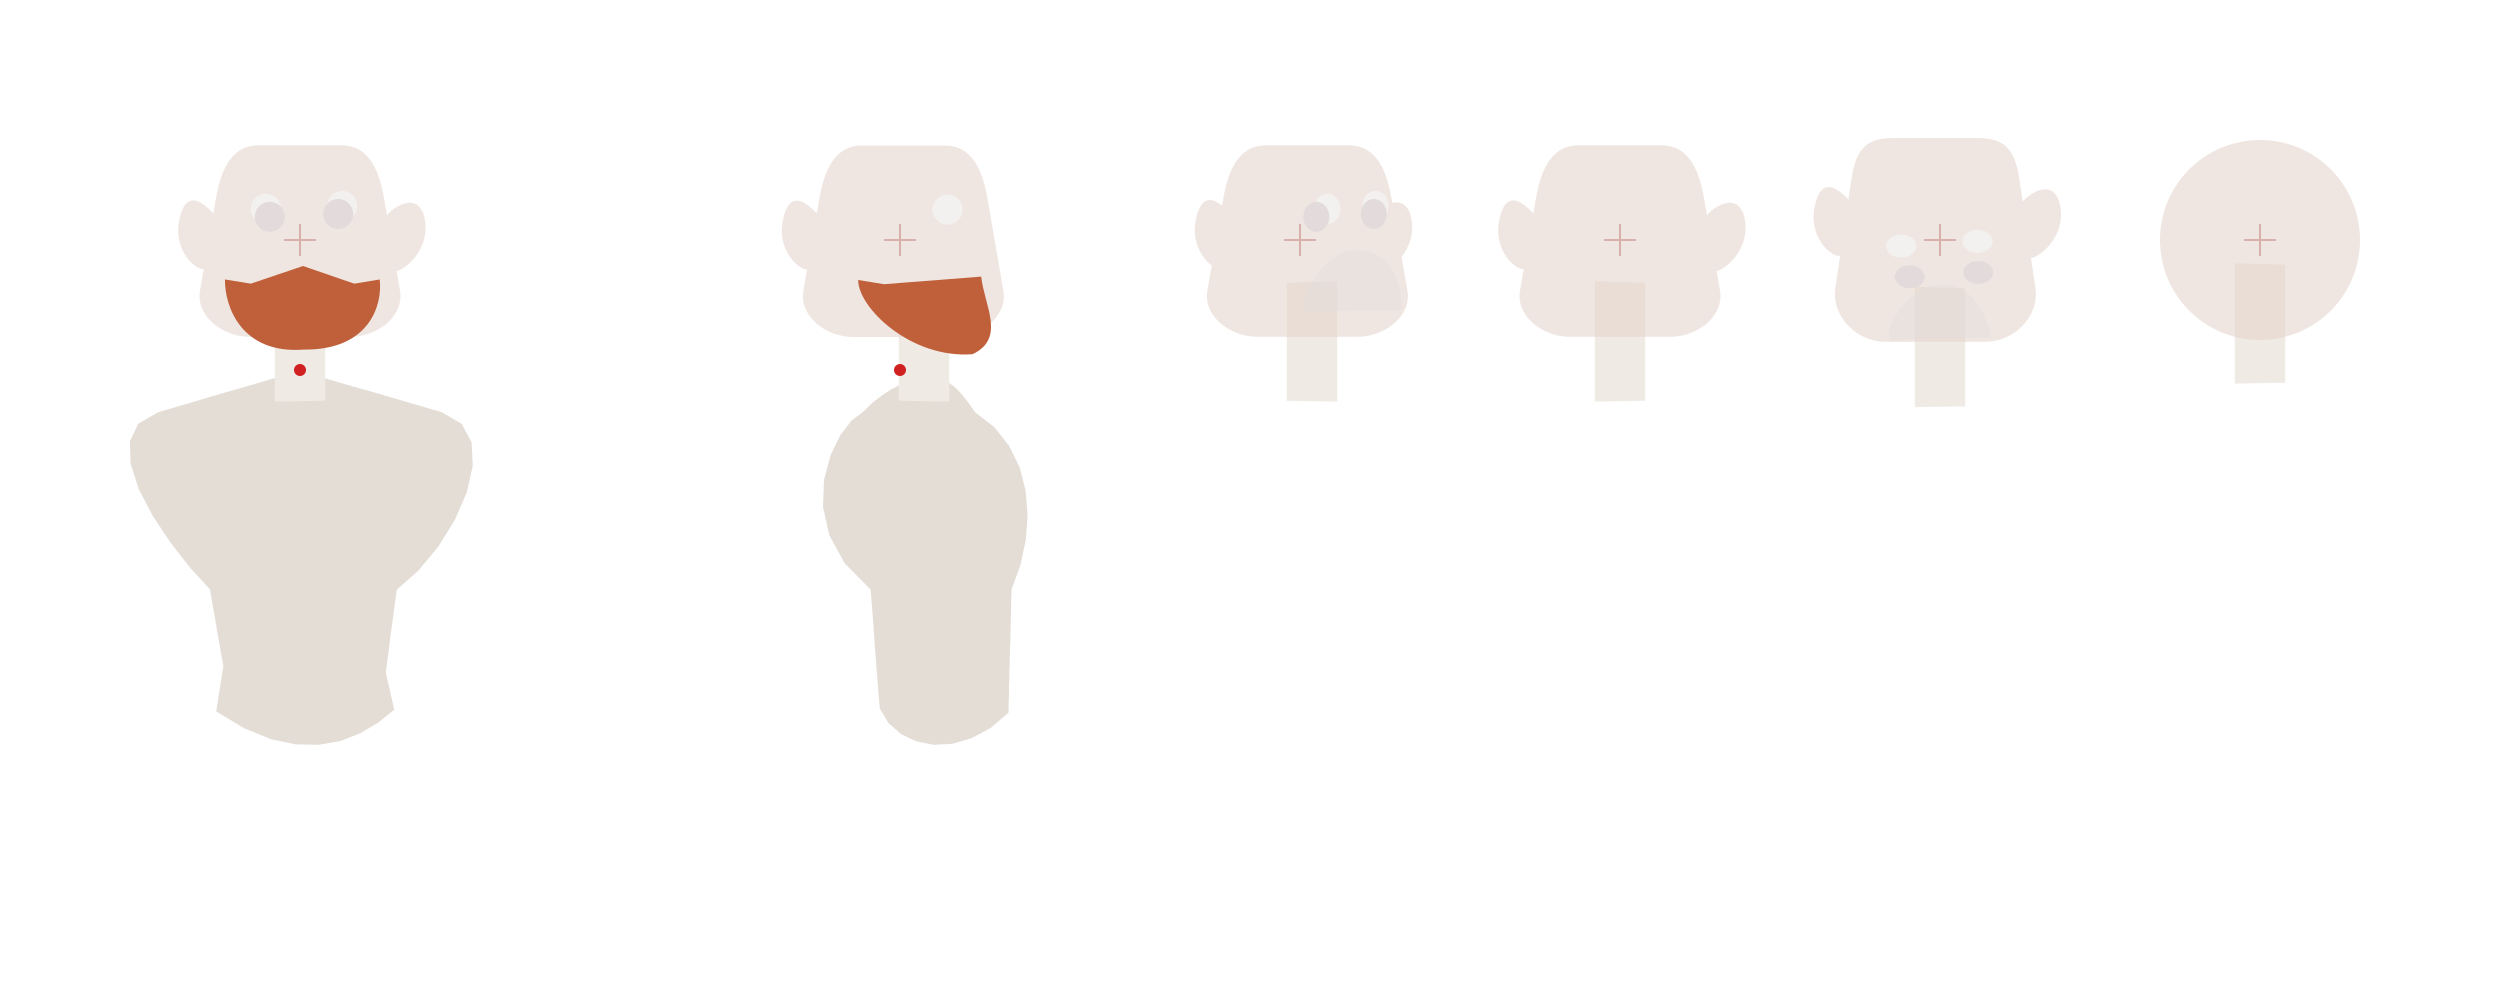
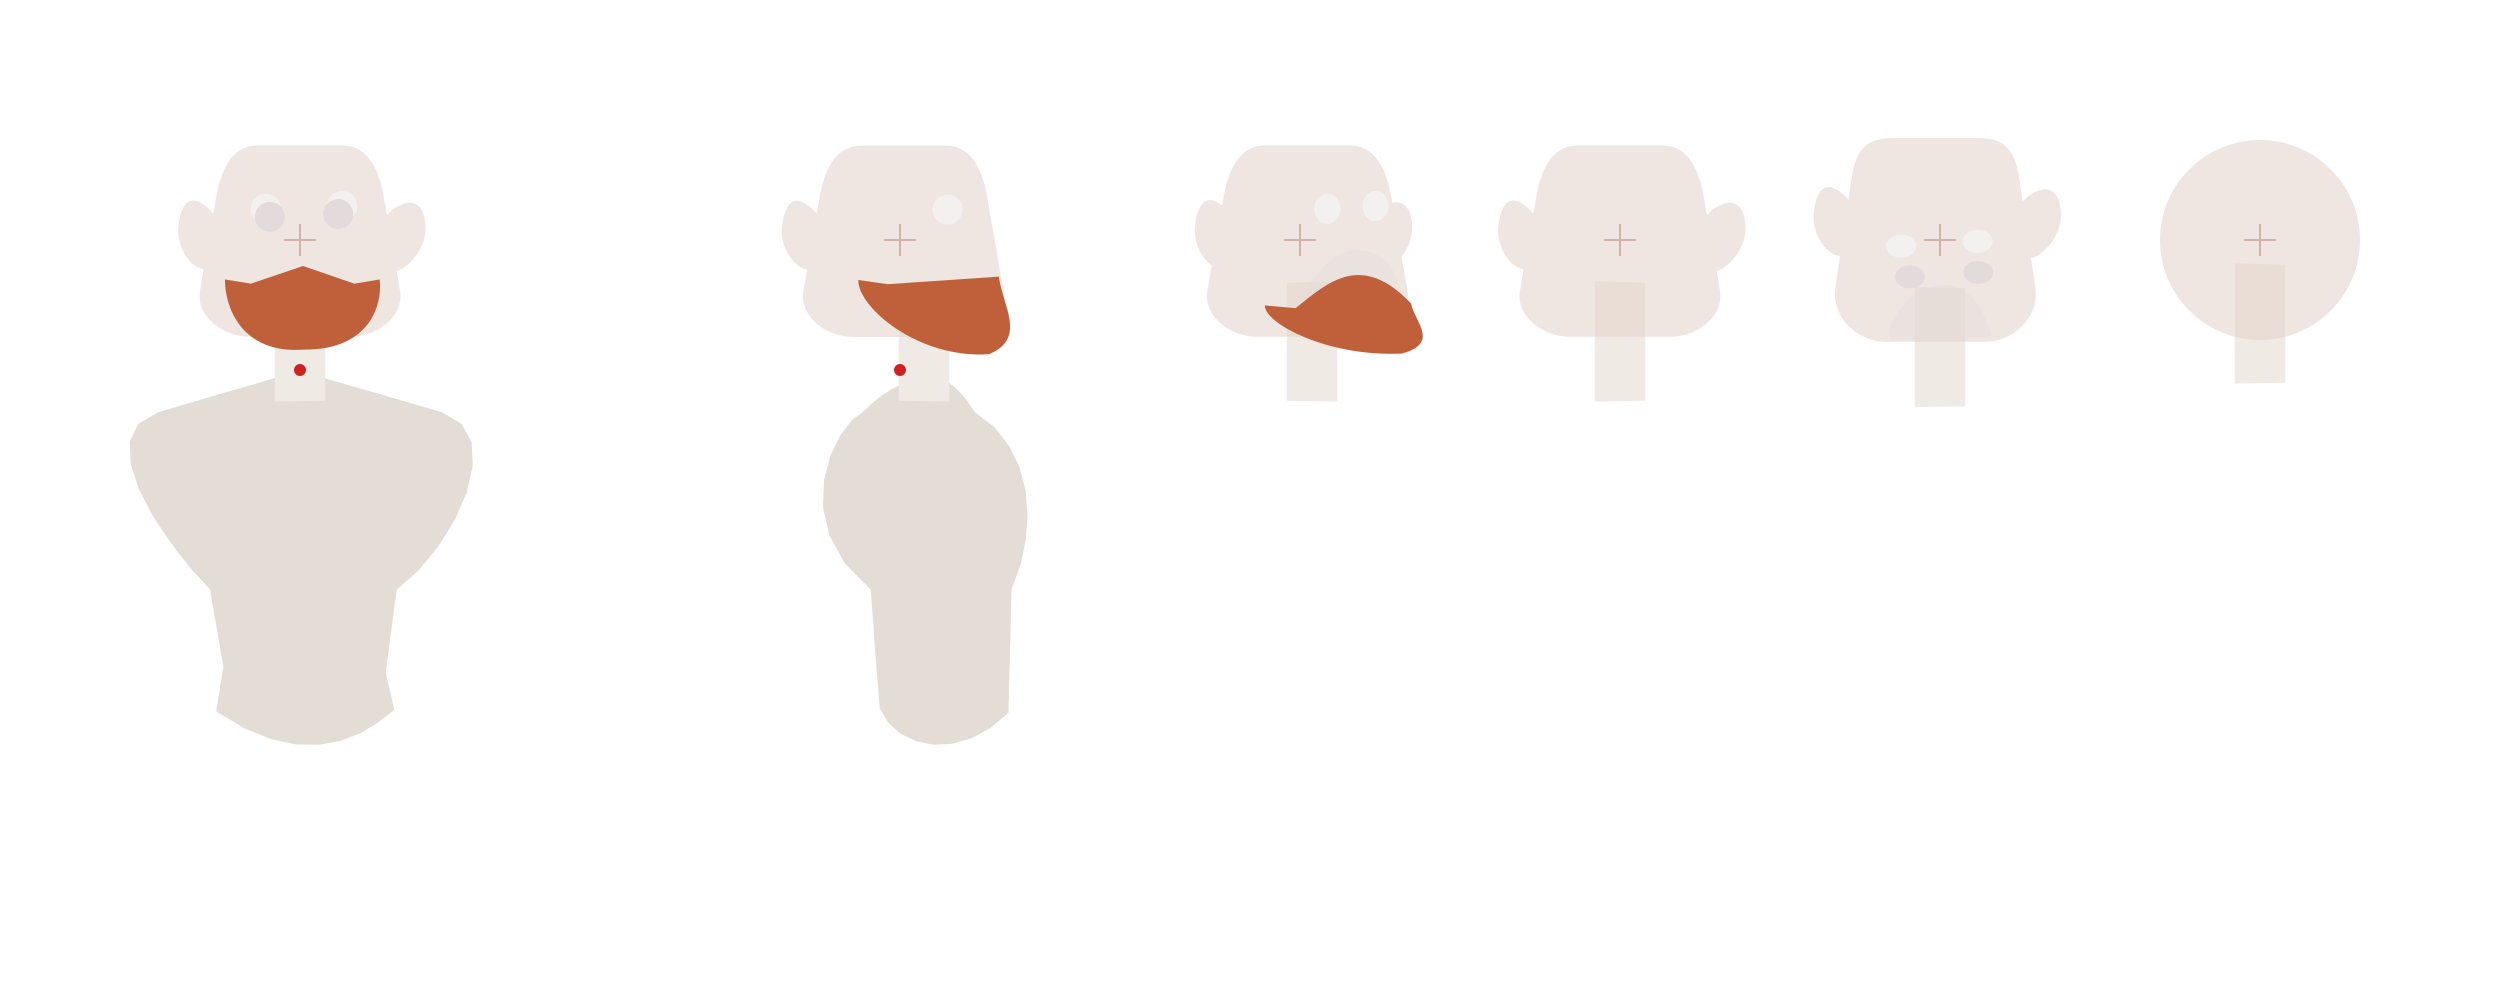
- <svg xmlns="http://www.w3.org/2000/svg" width="2500" height="1000" viewBox="-1.5 -1.2 12.5 5">
-   <g>
-     <g opacity="0.7">
-       <path d="M-0.709 0.861L-0.621 0.835L-0.532 0.809L-0.444 0.783L-0.356 0.757L-0.268 0.732L-0.18 0.706L-0.092 0.68L-0.004 0.654L0.085 0.68L0.174 0.706L0.263 0.732L0.353 0.757L0.442 0.783L0.531 0.809L0.62 0.835L0.709 0.861L0.808 0.919L0.858 1.011L0.864 1.129L0.834 1.262L0.774 1.4L0.691 1.534L0.592 1.653L0.484 1.748L0.477 1.8L0.47 1.851L0.463 1.903L0.456 1.955L0.449 2.006L0.443 2.058L0.436 2.109L0.429 2.161L0.434 2.184L0.439 2.208L0.445 2.232L0.45 2.255L0.455 2.279L0.461 2.302L0.466 2.326L0.471 2.349L0.39 2.414L0.3 2.467L0.202 2.505L0.094 2.524L-0.021 2.522L-0.145 2.496L-0.278 2.442L-0.419 2.357L-0.415 2.329L-0.41 2.301L-0.406 2.272L-0.401 2.244L-0.397 2.216L-0.392 2.188L-0.388 2.16L-0.383 2.132L-0.392 2.084L-0.4 2.036L-0.409 1.987L-0.417 1.939L-0.425 1.891L-0.434 1.843L-0.442 1.795L-0.45 1.747L-0.549 1.639L-0.647 1.514L-0.736 1.38L-0.806 1.246L-0.847 1.119L-0.851 1.007L-0.808 0.918Z" fill="#d9cfc4" />
-       <path d="M-0.126 0.808L-0.126 0.733L-0.126 0.657L-0.126 0.582L-0.126 0.507L-0.126 0.432L-0.126 0.357L-0.126 0.282L-0.126 0.207L-0.095 0.207L-0.063 0.208L-0.032 0.209L0 0.21L0.032 0.211L0.063 0.212L0.095 0.213L0.126 0.214L0.126 0.287L0.126 0.361L0.126 0.435L0.126 0.509L0.126 0.582L0.126 0.656L0.126 0.73L0.126 0.804L0.095 0.804L0.063 0.805L0.032 0.805L0 0.806L-0.032 0.806L-0.063 0.807L-0.095 0.807Z" fill="#e8e1d9" />
-       <path d="M-0.08 0H0.08M0 -0.08V0.08" stroke="#b04040" stroke-width="0.01" fill="none" />
-       <g opacity="0.6">
-         <g>
-           <path style="fill:#d9c3b6;stroke-width:0.015;fill-opacity:1" d="m -0.21,-0.473 h 0.42 c 0.139,0 0.188,0.136 0.21,0.263 l 0.08,0.463 c 0.022,0.126 -0.111,0.231 -0.25,0.231 h -0.5 c -0.139,0 -0.272,-0.105 -0.25,-0.231 l 0.08,-0.463 c 0.022,-0.126 0.071,-0.263 0.21,-0.263 z" />
-           <path style="fill:#d9c3b6;fill-opacity:1;stroke-width:0.015" d="m -0.466,0.14 0.056,-0.253 c 4.656e-4,0.02 -0.152,-0.214 -0.195,0.02 -0.03,0.164 0.11,0.267 0.139,0.233 z" />
-           <path style="fill:#d9c3b6;fill-opacity:1;stroke-width:0.015" d="M 0.453,0.151 0.425,-0.09 C 0.385,-0.105 0.598,-0.298 0.626,-0.091 0.648,0.074 0.48,0.188 0.453,0.151 Z" />
+ <svg xmlns="http://www.w3.org/2000/svg" width="2500" height="1000" viewBox="-1.5 -1.2 12.5 5" version="1.1" id="svg3397">
+   <defs id="defs3401" />
+   <g id="g3197">
+     <g opacity="0.7" id="g3173">
+       <path d="M-0.709 0.861L-0.621 0.835L-0.532 0.809L-0.444 0.783L-0.356 0.757L-0.268 0.732L-0.18 0.706L-0.092 0.68L-0.004 0.654L0.085 0.68L0.174 0.706L0.263 0.732L0.353 0.757L0.442 0.783L0.531 0.809L0.62 0.835L0.709 0.861L0.808 0.919L0.858 1.011L0.864 1.129L0.834 1.262L0.774 1.4L0.691 1.534L0.592 1.653L0.484 1.748L0.477 1.8L0.47 1.851L0.463 1.903L0.456 1.955L0.449 2.006L0.443 2.058L0.436 2.109L0.429 2.161L0.434 2.184L0.439 2.208L0.445 2.232L0.45 2.255L0.455 2.279L0.461 2.302L0.466 2.326L0.471 2.349L0.39 2.414L0.3 2.467L0.202 2.505L0.094 2.524L-0.021 2.522L-0.145 2.496L-0.278 2.442L-0.419 2.357L-0.415 2.329L-0.41 2.301L-0.406 2.272L-0.401 2.244L-0.397 2.216L-0.392 2.188L-0.388 2.16L-0.383 2.132L-0.392 2.084L-0.4 2.036L-0.409 1.987L-0.417 1.939L-0.425 1.891L-0.434 1.843L-0.442 1.795L-0.45 1.747L-0.549 1.639L-0.647 1.514L-0.736 1.38L-0.806 1.246L-0.847 1.119L-0.851 1.007L-0.808 0.918Z" fill="#d9cfc4" id="path3151" />
+       <path d="M-0.126 0.808L-0.126 0.733L-0.126 0.657L-0.126 0.582L-0.126 0.507L-0.126 0.432L-0.126 0.357L-0.126 0.282L-0.126 0.207L-0.095 0.207L-0.063 0.208L-0.032 0.209L0 0.21L0.032 0.211L0.063 0.212L0.095 0.213L0.126 0.214L0.126 0.287L0.126 0.361L0.126 0.435L0.126 0.509L0.126 0.582L0.126 0.656L0.126 0.73L0.126 0.804L0.095 0.804L0.063 0.805L0.032 0.805L0 0.806L-0.032 0.806L-0.063 0.807L-0.095 0.807Z" fill="#e8e1d9" id="path3153" />
+       <path d="M-0.08 0H0.08M0 -0.08V0.08" stroke="#b04040" stroke-width="0.01" fill="none" id="path3155" />
+       <g opacity="0.6" id="g3171">
+         <g id="g3163">
+           <path style="fill:#d9c3b6;stroke-width:0.015;fill-opacity:1" d="m -0.21,-0.473 h 0.42 c 0.139,0 0.188,0.136 0.21,0.263 l 0.08,0.463 c 0.022,0.126 -0.111,0.231 -0.25,0.231 h -0.5 c -0.139,0 -0.272,-0.105 -0.25,-0.231 l 0.08,-0.463 c 0.022,-0.126 0.071,-0.263 0.21,-0.263 z" id="path3157" />
+           <path style="fill:#d9c3b6;fill-opacity:1;stroke-width:0.015" d="m -0.466,0.14 0.056,-0.253 c 4.656e-4,0.02 -0.152,-0.214 -0.195,0.02 -0.03,0.164 0.11,0.267 0.139,0.233 z" id="path3159" />
+           <path style="fill:#d9c3b6;fill-opacity:1;stroke-width:0.015" d="M 0.453,0.151 0.425,-0.09 C 0.385,-0.105 0.598,-0.298 0.626,-0.091 0.648,0.074 0.48,0.188 0.453,0.151 Z" id="path3161" />
        </g>
-         <g>
-           <circle style="fill:#e3dedb;fill-opacity:1;stroke-width:0.015" cx="-0.171" cy="-0.156" r="0.075" />
-           <circle style="fill:#e3dedb;fill-opacity:1;stroke-width:0.015" cx="0.211" cy="-0.17" r="0.075" />
+         <g id="g3169">
+           <circle style="fill:#e3dedb;fill-opacity:1;stroke-width:0.015" cx="-0.171" cy="-0.156" r="0.075" id="circle3165" />
+           <circle style="fill:#e3dedb;fill-opacity:1;stroke-width:0.015" cx="0.211" cy="-0.17" r="0.075" id="circle3167" />
        </g>
      </g>
    </g>
-     <g />
-     <g />
-     <g />
-     <g>
-       <circle style="fill:#e3dbdb;stroke-width:0.015" cx="-0.151" cy="-0.116" r="0.075" />
-       <circle style="fill:#e3dbdb;stroke-width:0.015" cx="0.191" cy="-0.13" r="0.075" />
+     <g id="g3175" />
+     <g id="g3177" />
+     <g id="g3179" />
+     <g id="g3185">
+       <circle style="fill:#e3dbdb;stroke-width:0.015" cx="-0.151" cy="-0.116" r="0.075" id="circle3181" />
+       <circle style="fill:#e3dbdb;stroke-width:0.015" cx="0.191" cy="-0.13" r="0.075" id="circle3183" />
    </g>
-     <g>
-       <g>
-         <path style="fill:#c0603a;fill-opacity:1;stroke-width:0.794" d="m -305.17,169.358 c 17.44,0.176 20.887,-11.91 20.073,-18.557 l -6.732,1.112 -13.571,-4.672 -13.793,4.672 -6.845,-1.112 c -0.075,7.321 4.459,19.817 20.867,18.557 z" transform="matrix(0.01889764,0,0,0.01889764,5.78609,-2.652497)" />
+     <g id="g3191">
+       <g id="g3189">
+         <path style="fill:#c0603a;fill-opacity:1;stroke-width:0.794" d="m -305.17,169.358 c 17.44,0.176 20.887,-11.91 20.073,-18.557 l -6.732,1.112 -13.571,-4.672 -13.793,4.672 -6.845,-1.112 c -0.075,7.321 4.459,19.817 20.867,18.557 z" transform="matrix(0.01889764,0,0,0.01889764,5.78609,-2.652497)" id="path3187" />
      </g>
    </g>
-     <g>
-       <circle cx="0" cy="0.65" r="0.03" fill="#d02020" />
+     <g id="g3195">
+       <circle cx="0" cy="0.65" r="0.03" fill="#d02020" id="circle3193" />
    </g>
  </g>
-   <g transform="translate(3 0)">
-     <g opacity="0.7">
-       <path d="M0.375 0.861L0.364 0.845L0.348 0.822L0.328 0.795L0.303 0.765L0.273 0.735L0.236 0.707L0.193 0.681L0.142 0.66L0.115 0.674L0.082 0.687L0.044 0.703L0.002 0.723L-0.044 0.747L-0.091 0.777L-0.139 0.815L-0.187 0.861L-0.242 0.902L-0.299 0.977L-0.348 1.078L-0.38 1.2L-0.385 1.334L-0.354 1.475L-0.278 1.615L-0.147 1.748L-0.143 1.797L-0.139 1.847L-0.135 1.898L-0.131 1.95L-0.128 2.003L-0.124 2.056L-0.12 2.108L-0.116 2.161L-0.114 2.184L-0.112 2.208L-0.11 2.231L-0.109 2.254L-0.107 2.277L-0.105 2.299L-0.103 2.321L-0.101 2.343L-0.057 2.416L0.006 2.471L0.082 2.507L0.169 2.524L0.262 2.519L0.358 2.491L0.453 2.44L0.543 2.363L0.543 2.331L0.544 2.299L0.545 2.269L0.545 2.24L0.546 2.212L0.547 2.185L0.547 2.158L0.548 2.132L0.549 2.087L0.55 2.042L0.552 1.997L0.553 1.952L0.554 1.904L0.555 1.855L0.556 1.803L0.558 1.747L0.602 1.626L0.629 1.5L0.638 1.375L0.628 1.252L0.598 1.136L0.546 1.03L0.473 0.937Z" fill="#d9cfc4" />
-       <path d="M0.246 0.808L0.246 0.733L0.246 0.657L0.246 0.582L0.246 0.507L0.246 0.432L0.246 0.357L0.246 0.282L0.246 0.207L0.215 0.207L0.183 0.208L0.152 0.209L0.12 0.21L0.088 0.211L0.057 0.212L0.025 0.213L-0.006 0.214L-0.006 0.287L-0.006 0.361L-0.006 0.435L-0.006 0.509L-0.006 0.582L-0.006 0.656L-0.006 0.73L-0.006 0.804L0.025 0.804L0.057 0.805L0.088 0.805L0.12 0.806L0.152 0.806L0.183 0.807L0.215 0.807Z" fill="#e8e1d9" />
-       <path d="M-0.08 0H0.08M0 -0.08V0.08" stroke="#b04040" stroke-width="0.01" fill="none" />
-       <g opacity="0.6">
-         <g>
-           <path style="fill:#d9c3b6;fill-opacity:1;stroke-width:0.015" d="m -0.193,-0.472 h 0.42 c 0.139,0 0.188,0.136 0.21,0.263 l 0.08,0.463 c 0.022,0.126 -0.111,0.231 -0.25,0.231 h -0.5 c -0.139,0 -0.272,-0.105 -0.25,-0.231 l 0.08,-0.463 c 0.022,-0.126 0.071,-0.263 0.21,-0.263 z" />
-           <path style="fill:#d9c3b6;fill-opacity:1;stroke-width:0.015" d="m -0.448,0.141 0.056,-0.253 c 4.656e-4,0.02 -0.152,-0.214 -0.195,0.02 -0.03,0.164 0.11,0.267 0.139,0.233 z" />
+   <g transform="translate(3 0)" id="g3235">
+     <g opacity="0.7" id="g3217">
+       <path d="M0.375 0.861L0.364 0.845L0.348 0.822L0.328 0.795L0.303 0.765L0.273 0.735L0.236 0.707L0.193 0.681L0.142 0.66L0.115 0.674L0.082 0.687L0.044 0.703L0.002 0.723L-0.044 0.747L-0.091 0.777L-0.139 0.815L-0.187 0.861L-0.242 0.902L-0.299 0.977L-0.348 1.078L-0.38 1.2L-0.385 1.334L-0.354 1.475L-0.278 1.615L-0.147 1.748L-0.143 1.797L-0.139 1.847L-0.135 1.898L-0.131 1.95L-0.128 2.003L-0.124 2.056L-0.12 2.108L-0.116 2.161L-0.114 2.184L-0.112 2.208L-0.11 2.231L-0.109 2.254L-0.107 2.277L-0.105 2.299L-0.103 2.321L-0.101 2.343L-0.057 2.416L0.006 2.471L0.082 2.507L0.169 2.524L0.262 2.519L0.358 2.491L0.453 2.44L0.543 2.363L0.543 2.331L0.544 2.299L0.545 2.269L0.545 2.24L0.546 2.212L0.547 2.185L0.547 2.158L0.548 2.132L0.549 2.087L0.55 2.042L0.552 1.997L0.553 1.952L0.554 1.904L0.555 1.855L0.556 1.803L0.558 1.747L0.602 1.626L0.629 1.5L0.638 1.375L0.628 1.252L0.598 1.136L0.546 1.03L0.473 0.937Z" fill="#d9cfc4" id="path3199" />
+       <path d="M0.246 0.808L0.246 0.733L0.246 0.657L0.246 0.582L0.246 0.507L0.246 0.432L0.246 0.357L0.246 0.282L0.246 0.207L0.215 0.207L0.183 0.208L0.152 0.209L0.12 0.21L0.088 0.211L0.057 0.212L0.025 0.213L-0.006 0.214L-0.006 0.287L-0.006 0.361L-0.006 0.435L-0.006 0.509L-0.006 0.582L-0.006 0.656L-0.006 0.73L-0.006 0.804L0.025 0.804L0.057 0.805L0.088 0.805L0.12 0.806L0.152 0.806L0.183 0.807L0.215 0.807Z" fill="#e8e1d9" id="path3201" />
+       <path d="M-0.08 0H0.08M0 -0.08V0.08" stroke="#b04040" stroke-width="0.01" fill="none" id="path3203" />
+       <g opacity="0.6" id="g3215">
+         <g id="g3209">
+           <path style="fill:#d9c3b6;fill-opacity:1;stroke-width:0.015" d="m -0.193,-0.472 h 0.42 c 0.139,0 0.188,0.136 0.21,0.263 l 0.08,0.463 c 0.022,0.126 -0.111,0.231 -0.25,0.231 h -0.5 c -0.139,0 -0.272,-0.105 -0.25,-0.231 l 0.08,-0.463 c 0.022,-0.126 0.071,-0.263 0.21,-0.263 z" id="path3205" />
+           <path style="fill:#d9c3b6;fill-opacity:1;stroke-width:0.015" d="m -0.448,0.141 0.056,-0.253 c 4.656e-4,0.02 -0.152,-0.214 -0.195,0.02 -0.03,0.164 0.11,0.267 0.139,0.233 z" id="path3207" />
        </g>
-         <g>
-           <circle style="fill:#e3dedb;fill-opacity:1;stroke-width:0.015" cx="0.238" cy="-0.152" r="0.075" />
+         <g id="g3213">
+           <circle style="fill:#e3dedb;fill-opacity:1;stroke-width:0.015" cx="0.238" cy="-0.152" r="0.075" id="circle3211" />
        </g>
      </g>
    </g>
-     <g />
-     <g />
-     <g />
-     <g>
-       <g>
-         <path style="fill:#c0603a;fill-opacity:1;stroke-width:0.015" d="m 0.363,0.571 c 0.168,-0.08 0.058,-0.244 0.043,-0.388 l -0.486,0.038 -0.129,-0.021 c -0.001,0.138 0.263,0.395 0.573,0.371 z" />
+     <g id="g3219" />
+     <g id="g3221" />
+     <g id="g3223" />
+     <g id="g3229">
+       <g id="g3227" transform="matrix(1.143309,0,0,1,0.03010624,0)" style="stroke-width:0.935">
+         <path style="fill:#c0603a;fill-opacity:1;stroke-width:0.014" d="m 0.363,0.571 c 0.168,-0.08 0.058,-0.244 0.043,-0.388 l -0.486,0.038 -0.129,-0.021 c -0.001,0.138 0.263,0.395 0.573,0.371 z" id="path3225" />
      </g>
    </g>
-     <g>
-       <circle cx="0" cy="0.65" r="0.03" fill="#d02020" />
+     <g id="g3233">
+       <circle cx="0" cy="0.65" r="0.03" fill="#d02020" id="circle3231" />
    </g>
  </g>
  <g id="quarter" transform="translate(5 0)" style="color:#5a2a12">
-     <g opacity="0.7">
-       <path d="M0.186 0.808L0.186 0.733L0.186 0.657L0.186 0.582L0.186 0.507L0.186 0.432L0.186 0.357L0.186 0.282L0.186 0.207L0.155 0.207L0.123 0.208L0.092 0.209L0.06 0.21L0.028 0.211L-0.003 0.212L-0.035 0.213L-0.066 0.214L-0.066 0.287L-0.066 0.361L-0.066 0.435L-0.066 0.509L-0.066 0.582L-0.066 0.656L-0.066 0.73L-0.066 0.804L-0.035 0.804L-0.003 0.805L0.028 0.805L0.06 0.806L0.092 0.806L0.123 0.807L0.155 0.807Z" fill="#e8e1d9" />
-       <path d="M-0.08 0H0.08M0 -0.08V0.08" stroke="#b04040" stroke-width="0.01" fill="none" />
-       <g opacity="0.6">
-         <g>
-           <path style="fill:#d9c3b6;fill-opacity:1;stroke-width:0.015" d="m 0.387,0.149 -0.029,-0.241 c -0.039,-0.015 0.173,-0.208 0.201,-0.001 C 0.581,0.072 0.413,0.186 0.387,0.149 Z" />
-           <path style="fill:#d9c3b6;fill-opacity:1;stroke-width:0.015" d="m -0.173,-0.473 h 0.42 c 0.139,0 0.188,0.136 0.21,0.263 l 0.08,0.463 c 0.022,0.126 -0.111,0.231 -0.25,0.231 h -0.5 c -0.139,0 -0.272,-0.105 -0.25,-0.231 l 0.08,-0.463 c 0.022,-0.126 0.071,-0.263 0.21,-0.263 z" />
-           <path style="fill:#d9c3b6;fill-opacity:1;stroke-width:0.015" d="m 4.617,0.138 0.056,-0.253 c 4.656e-4,0.02 -0.152,-0.214 -0.195,0.02 -0.03,0.164 0.11,0.267 0.139,0.233 z" transform="translate(-5)" />
+     <g opacity="0.7" id="g3269">
+       <path d="M0.186 0.808L0.186 0.733L0.186 0.657L0.186 0.582L0.186 0.507L0.186 0.432L0.186 0.357L0.186 0.282L0.186 0.207L0.155 0.207L0.123 0.208L0.092 0.209L0.06 0.21L0.028 0.211L-0.003 0.212L-0.035 0.213L-0.066 0.214L-0.066 0.287L-0.066 0.361L-0.066 0.435L-0.066 0.509L-0.066 0.582L-0.066 0.656L-0.066 0.73L-0.066 0.804L-0.035 0.804L-0.003 0.805L0.028 0.805L0.06 0.806L0.092 0.806L0.123 0.807L0.155 0.807Z" fill="#e8e1d9" id="path3237" />
+       <path d="M-0.08 0H0.08M0 -0.08V0.08" stroke="#b04040" stroke-width="0.01" fill="none" id="path3239" />
+       <g opacity="0.6" id="g3267">
+         <g id="g3247">
+           <path style="fill:#d9c3b6;fill-opacity:1;stroke-width:0.015" d="m 0.387,0.149 -0.029,-0.241 c -0.039,-0.015 0.173,-0.208 0.201,-0.001 C 0.581,0.072 0.413,0.186 0.387,0.149 Z" id="path3241" />
+           <path style="fill:#d9c3b6;fill-opacity:1;stroke-width:0.015" d="m -0.173,-0.473 h 0.42 c 0.139,0 0.188,0.136 0.21,0.263 l 0.08,0.463 c 0.022,0.126 -0.111,0.231 -0.25,0.231 h -0.5 c -0.139,0 -0.272,-0.105 -0.25,-0.231 l 0.08,-0.463 c 0.022,-0.126 0.071,-0.263 0.21,-0.263 z" id="path3243" />
+           <path style="fill:#d9c3b6;fill-opacity:1;stroke-width:0.015" d="m 4.617,0.138 0.056,-0.253 c 4.656e-4,0.02 -0.152,-0.214 -0.195,0.02 -0.03,0.164 0.11,0.267 0.139,0.233 z" transform="translate(-5)" id="path3245" />
        </g>
-         <g>
-           <g>
-             <g transform="matrix(0.866,0,0,1,0.1945,0)">
-               <g>
-                 <circle style="fill:#e3dedb;fill-opacity:1;stroke-width:0.015" cx="0.211" cy="-0.17" r="0.075" />
+         <g id="g3265">
+           <g id="g3255">
+             <g transform="matrix(0.866,0,0,1,0.1945,0)" id="g3253">
+               <g id="g3251">
+                 <circle style="fill:#e3dedb;fill-opacity:1;stroke-width:0.015" cx="0.211" cy="-0.17" r="0.075" id="circle3249" />
              </g>
            </g>
          </g>
-           <g transform="translate(0.08)">
-             <g transform="matrix(0.866,0,0,1,0.2048,0)">
-               <g>
-                 <circle style="fill:#e3dedb;fill-opacity:1;stroke-width:0.015" cx="-0.171" cy="-0.156" r="0.075" />
+           <g transform="translate(0.08)" id="g3263">
+             <g transform="matrix(0.866,0,0,1,0.2048,0)" id="g3261">
+               <g id="g3259">
+                 <circle style="fill:#e3dedb;fill-opacity:1;stroke-width:0.015" cx="-0.171" cy="-0.156" r="0.075" id="circle3257" />
              </g>
            </g>
          </g>
        </g>
      </g>
    </g>
-     <g id="quarter-eyes">
-       <g>
-         <g transform="matrix(0.866 0 0 1 0.2037 0)">
-           <g>
-             <circle style="fill:#e3dbdb;stroke-width:0.015" cx="0.191" cy="-0.13" r="0.075" />
-           </g>
-         </g>
-       </g>
-       <g>
-         <g transform="matrix(0.866 0 0 1 0.2125 0)">
-           <g>
-             <circle style="fill:#e3dbdb;stroke-width:0.015" cx="-0.151" cy="-0.116" r="0.075" />
-           </g>
-         </g>
-       </g>
-     </g>
-     <g opacity="0.5">
-       <g>
-         <g transform="translate(-0.13)">
-           <g transform="matrix(0.866,0,0,1,0.2534,0)" style="">
-             <g style="">
-               <path style="fill:#e3dedb;fill-opacity:1;stroke-width:0.015" d="m -0.115,0.356 0.559,-0.006 c -0.004,-3.609e-4 0.022,-0.288 -0.247,-0.299 -0.21,-0.009 -0.362,0.269 -0.312,0.305 z" />
+     <g id="quarter-eyes" />
+     <g opacity="0.5" id="g3298">
+       <g id="g3296">
+         <g transform="translate(-0.13)" id="g3294">
+           <g transform="matrix(0.866,0,0,1,0.2534,0)" style="" id="g3292">
+             <g style="" id="g3290">
+               <path style="fill:#e3dedb;fill-opacity:1;stroke-width:0.015" d="m -0.115,0.356 0.559,-0.006 c -0.004,-3.609e-4 0.022,-0.288 -0.247,-0.299 -0.21,-0.009 -0.362,0.269 -0.312,0.305 z" id="path3288" />
            </g>
          </g>
        </g>
      </g>
    </g>
+     <path style="color:#c87137;fill:#c0603a;fill-opacity:1;stroke-width:0.015" d="M 0.505,0.569 C 0.704,0.517 0.573,0.41 0.555,0.317 0.31,0.06 0.145,0.205 -0.022,0.341 l -0.154,-0.014 c -0.002,0.09 0.312,0.257 0.68,0.241 z" id="path90-6" />
  </g>
  <g id="back-view" transform="translate(6.6 0)" style="color:#5a2a12">
-     <g opacity="0.7">
-       <path d="M-0.126 0.808L-0.126 0.733L-0.126 0.657L-0.126 0.582L-0.126 0.507L-0.126 0.432L-0.126 0.357L-0.126 0.282L-0.126 0.207L-0.095 0.207L-0.063 0.208L-0.032 0.209L0 0.21L0.032 0.211L0.063 0.212L0.095 0.213L0.126 0.214L0.126 0.287L0.126 0.361L0.126 0.435L0.126 0.509L0.126 0.582L0.126 0.656L0.126 0.73L0.126 0.804L0.095 0.804L0.063 0.805L0.032 0.805L0 0.806L-0.032 0.806L-0.063 0.807L-0.095 0.807Z" fill="#e8e1d9" />
-       <path d="M-0.08 0H0.08M0 -0.08V0.08" stroke="#b04040" stroke-width="0.01" fill="none" />
-       <g opacity="0.6">
-         <g>
-           <g>
-             <path style="fill:#d9c3b6;stroke-width:0.015;fill-opacity:1" d="m -0.21,-0.473 h 0.42 c 0.139,0 0.188,0.136 0.21,0.263 l 0.08,0.463 c 0.022,0.126 -0.111,0.231 -0.25,0.231 h -0.5 c -0.139,0 -0.272,-0.105 -0.25,-0.231 l 0.08,-0.463 c 0.022,-0.126 0.071,-0.263 0.21,-0.263 z" />
-             <path style="fill:#d9c3b6;fill-opacity:1;stroke-width:0.015" d="m -0.466,0.14 0.056,-0.253 c 4.656e-4,0.02 -0.152,-0.214 -0.195,0.02 -0.03,0.164 0.11,0.267 0.139,0.233 z" />
-             <path style="fill:#d9c3b6;fill-opacity:1;stroke-width:0.015" d="M 0.453,0.151 0.425,-0.09 C 0.385,-0.105 0.598,-0.298 0.626,-0.091 0.648,0.074 0.48,0.188 0.453,0.151 Z" />
+     <g opacity="0.7" id="g3317">
+       <path d="M-0.126 0.808L-0.126 0.733L-0.126 0.657L-0.126 0.582L-0.126 0.507L-0.126 0.432L-0.126 0.357L-0.126 0.282L-0.126 0.207L-0.095 0.207L-0.063 0.208L-0.032 0.209L0 0.21L0.032 0.211L0.063 0.212L0.095 0.213L0.126 0.214L0.126 0.287L0.126 0.361L0.126 0.435L0.126 0.509L0.126 0.582L0.126 0.656L0.126 0.73L0.126 0.804L0.095 0.804L0.063 0.805L0.032 0.805L0 0.806L-0.032 0.806L-0.063 0.807L-0.095 0.807Z" fill="#e8e1d9" id="path3301" />
+       <path d="M-0.08 0H0.08M0 -0.08V0.08" stroke="#b04040" stroke-width="0.01" fill="none" id="path3303" />
+       <g opacity="0.6" id="g3315">
+         <g id="g3313">
+           <g id="g3311">
+             <path style="fill:#d9c3b6;stroke-width:0.015;fill-opacity:1" d="m -0.21,-0.473 h 0.42 c 0.139,0 0.188,0.136 0.21,0.263 l 0.08,0.463 c 0.022,0.126 -0.111,0.231 -0.25,0.231 h -0.5 c -0.139,0 -0.272,-0.105 -0.25,-0.231 l 0.08,-0.463 c 0.022,-0.126 0.071,-0.263 0.21,-0.263 z" id="path3305" />
+             <path style="fill:#d9c3b6;fill-opacity:1;stroke-width:0.015" d="m -0.466,0.14 0.056,-0.253 c 4.656e-4,0.02 -0.152,-0.214 -0.195,0.02 -0.03,0.164 0.11,0.267 0.139,0.233 z" id="path3307" />
+             <path style="fill:#d9c3b6;fill-opacity:1;stroke-width:0.015" d="M 0.453,0.151 0.425,-0.09 C 0.385,-0.105 0.598,-0.298 0.626,-0.091 0.648,0.074 0.48,0.188 0.453,0.151 Z" id="path3309" />
          </g>
        </g>
      </g>
    </g>
  </g>
  <g id="front-down" transform="translate(8.2 0)" style="color:#5a2a12">
-     <g opacity="0.7">
-       <path d="M-0.126 0.836L-0.126 0.761L-0.126 0.685L-0.126 0.61L-0.126 0.535L-0.126 0.46L-0.126 0.385L-0.126 0.31L-0.126 0.235L-0.095 0.235L-0.063 0.236L-0.032 0.237L0 0.238L0.032 0.239L0.063 0.24L0.095 0.241L0.126 0.242L0.126 0.315L0.126 0.389L0.126 0.463L0.126 0.537L0.126 0.61L0.126 0.684L0.126 0.758L0.126 0.832L0.095 0.832L0.063 0.833L0.032 0.833L0 0.834L-0.032 0.834L-0.063 0.835L-0.095 0.835Z" fill="#e8e1d9" />
-       <path d="M-0.08 0H0.08M0 -0.08V0.08" stroke="#b04040" stroke-width="0.01" fill="none" />
-       <g opacity="0.6">
-         <g transform="translate(0,-0.21)">
-           <path style="fill:#d9c3b6;fill-opacity:1;stroke-width:0.015" d="m -0.233,-0.3 h 0.42 c 0.139,0 0.188,0.059 0.21,0.207 l 0.08,0.541 c 0.022,0.148 -0.111,0.271 -0.25,0.271 h -0.5 c -0.139,0 -0.272,-0.123 -0.25,-0.271 l 0.08,-0.541 c 0.022,-0.148 0.071,-0.207 0.21,-0.207 z" />
-           <path style="fill:#d9c3b6;fill-opacity:1;stroke-width:0.015" d="m -0.489,0.283 0.056,-0.253 c 4.656e-4,0.02 -0.152,-0.214 -0.195,0.02 -0.03,0.164 0.11,0.267 0.139,0.233 z" />
-           <path style="fill:#d9c3b6;fill-opacity:1;stroke-width:0.015" d="M 0.431,0.294 0.402,0.053 C 0.363,0.038 0.575,-0.155 0.603,0.052 0.626,0.218 0.457,0.331 0.431,0.294 Z" />
+     <g opacity="0.7" id="g3352">
+       <path d="M-0.126 0.836L-0.126 0.761L-0.126 0.685L-0.126 0.61L-0.126 0.535L-0.126 0.46L-0.126 0.385L-0.126 0.31L-0.126 0.235L-0.095 0.235L-0.063 0.236L-0.032 0.237L0 0.238L0.032 0.239L0.063 0.24L0.095 0.241L0.126 0.242L0.126 0.315L0.126 0.389L0.126 0.463L0.126 0.537L0.126 0.61L0.126 0.684L0.126 0.758L0.126 0.832L0.095 0.832L0.063 0.833L0.032 0.833L0 0.834L-0.032 0.834L-0.063 0.835L-0.095 0.835Z" fill="#e8e1d9" id="path3320" />
+       <path d="M-0.08 0H0.08M0 -0.08V0.08" stroke="#b04040" stroke-width="0.01" fill="none" id="path3322" />
+       <g opacity="0.6" id="g3350">
+         <g transform="translate(0,-0.21)" id="g3330">
+           <path style="fill:#d9c3b6;fill-opacity:1;stroke-width:0.015" d="m -0.233,-0.3 h 0.42 c 0.139,0 0.188,0.059 0.21,0.207 l 0.08,0.541 c 0.022,0.148 -0.111,0.271 -0.25,0.271 h -0.5 c -0.139,0 -0.272,-0.123 -0.25,-0.271 l 0.08,-0.541 c 0.022,-0.148 0.071,-0.207 0.21,-0.207 z" id="path3324" />
+           <path style="fill:#d9c3b6;fill-opacity:1;stroke-width:0.015" d="m -0.489,0.283 0.056,-0.253 c 4.656e-4,0.02 -0.152,-0.214 -0.195,0.02 -0.03,0.164 0.11,0.267 0.139,0.233 z" id="path3326" />
+           <path style="fill:#d9c3b6;fill-opacity:1;stroke-width:0.015" d="M 0.431,0.294 0.402,0.053 C 0.363,0.038 0.575,-0.155 0.603,0.052 0.626,0.218 0.457,0.331 0.431,0.294 Z" id="path3328" />
        </g>
-         <g transform="translate(0,-0.21)">
-           <g transform="translate(-0.0229872,0.09663136)">
-             <g transform="matrix(1,0,0,0.766,0,0.2501)">
-               <g>
-                 <circle style="fill:#e3dedb;fill-opacity:1;stroke-width:0.015" cx="0.211" cy="-0.17" r="0.075" />
+         <g transform="translate(0,-0.21)" id="g3348">
+           <g transform="translate(-0.0229872,0.09663136)" id="g3338">
+             <g transform="matrix(1,0,0,0.766,0,0.2501)" id="g3336">
+               <g id="g3334">
+                 <circle style="fill:#e3dedb;fill-opacity:1;stroke-width:0.015" cx="0.211" cy="-0.17" r="0.075" id="circle3332" />
              </g>
            </g>
          </g>
-           <g transform="translate(-0.0229872,0.09663136)">
-             <g transform="matrix(1,0,0,0.766,0,0.2634)">
-               <g>
-                 <circle style="fill:#e3dedb;fill-opacity:1;stroke-width:0.015" cx="-0.171" cy="-0.156" r="0.075" />
+           <g transform="translate(-0.0229872,0.09663136)" id="g3346">
+             <g transform="matrix(1,0,0,0.766,0,0.2634)" id="g3344">
+               <g id="g3342">
+                 <circle style="fill:#e3dedb;fill-opacity:1;stroke-width:0.015" cx="-0.171" cy="-0.156" r="0.075" id="circle3340" />
              </g>
            </g>
          </g>
        </g>
      </g>
    </g>
    <g id="front-down-eyes">
-       <g>
-         <g transform="matrix(1 0 0 0.766 0 0.2619)">
-           <g>
-             <circle style="fill:#e3dbdb;stroke-width:0.015" cx="0.191" cy="-0.13" r="0.075" />
+       <g id="g3360">
+         <g transform="matrix(1 0 0 0.766 0 0.2619)" id="g3358">
+           <g id="g3356">
+             <circle style="fill:#e3dbdb;stroke-width:0.015" cx="0.191" cy="-0.13" r="0.075" id="circle3354" />
          </g>
        </g>
      </g>
-       <g>
-         <g transform="matrix(1 0 0 0.766 0 0.2732)">
-           <g>
-             <circle style="fill:#e3dbdb;stroke-width:0.015" cx="-0.151" cy="-0.116" r="0.075" />
+       <g id="g3368">
+         <g transform="matrix(1 0 0 0.766 0 0.2732)" id="g3366">
+           <g id="g3364">
+             <circle style="fill:#e3dbdb;stroke-width:0.015" cx="-0.151" cy="-0.116" r="0.075" id="circle3362" />
          </g>
        </g>
      </g>
    </g>
-     <g opacity="0.5">
-       <g transform="translate(0,-0.21)">
-         <g transform="translate(-0.0229872,0.09663136)">
-           <g transform="matrix(1,0,0,0.766,0,0.3258)">
-             <g>
-               <path style="fill:#e3dedb;fill-opacity:1;stroke-width:0.015" d="m -0.222,0.376 0.503,-0.017 c 0,0 -0.05,-0.319 -0.216,-0.343 -0.208,-0.029 -0.338,0.324 -0.288,0.36 z" />
+     <g opacity="0.5" id="g3381">
+       <g transform="translate(0,-0.21)" id="g3379">
+         <g transform="translate(-0.0229872,0.09663136)" id="g3377">
+           <g transform="matrix(1,0,0,0.766,0,0.3258)" id="g3375">
+             <g id="g3373">
+               <path style="fill:#e3dedb;fill-opacity:1;stroke-width:0.015" d="m -0.222,0.376 0.503,-0.017 c 0,0 -0.05,-0.319 -0.216,-0.343 -0.208,-0.029 -0.338,0.324 -0.288,0.36 z" id="path3371" />
            </g>
          </g>
        </g>
      </g>
    </g>
  </g>
  <g id="top" transform="translate(9.8 0)" style="color:#5a2a12">
-     <g opacity="0.7">
-       <path d="M-0.126 0.718L-0.126 0.643L-0.126 0.567L-0.126 0.492L-0.126 0.417L-0.126 0.342L-0.126 0.267L-0.126 0.192L-0.126 0.117L-0.095 0.117L-0.063 0.118L-0.032 0.119L0 0.12L0.032 0.121L0.063 0.122L0.095 0.123L0.126 0.124L0.126 0.197L0.126 0.271L0.126 0.345L0.126 0.419L0.126 0.492L0.126 0.566L0.126 0.64L0.126 0.714L0.095 0.714L0.063 0.715L0.032 0.715L0 0.716L-0.032 0.716L-0.063 0.717L-0.095 0.717Z" fill="#e8e1d9" />
-       <path d="M-0.08 0H0.08M0 -0.08V0.08" stroke="#b04040" stroke-width="0.01" fill="none" />
-       <g opacity="0.6">
-         <g>
-           <circle cx="0" cy="0" r="0.5" style="fill:#d9c3b6" />
+     <g opacity="0.7" id="g3394">
+       <path d="M-0.126 0.718L-0.126 0.643L-0.126 0.567L-0.126 0.492L-0.126 0.417L-0.126 0.342L-0.126 0.267L-0.126 0.192L-0.126 0.117L-0.095 0.117L-0.063 0.118L-0.032 0.119L0 0.12L0.032 0.121L0.063 0.122L0.095 0.123L0.126 0.124L0.126 0.197L0.126 0.271L0.126 0.345L0.126 0.419L0.126 0.492L0.126 0.566L0.126 0.64L0.126 0.714L0.095 0.714L0.063 0.715L0.032 0.715L0 0.716L-0.032 0.716L-0.063 0.717L-0.095 0.717Z" fill="#e8e1d9" id="path3384" />
+       <path d="M-0.08 0H0.08M0 -0.08V0.08" stroke="#b04040" stroke-width="0.01" fill="none" id="path3386" />
+       <g opacity="0.6" id="g3392">
+         <g id="g3390">
+           <circle cx="0" cy="0" r="0.5" style="fill:#d9c3b6" id="circle3388" />
        </g>
      </g>
    </g>
  </g>
</svg>
